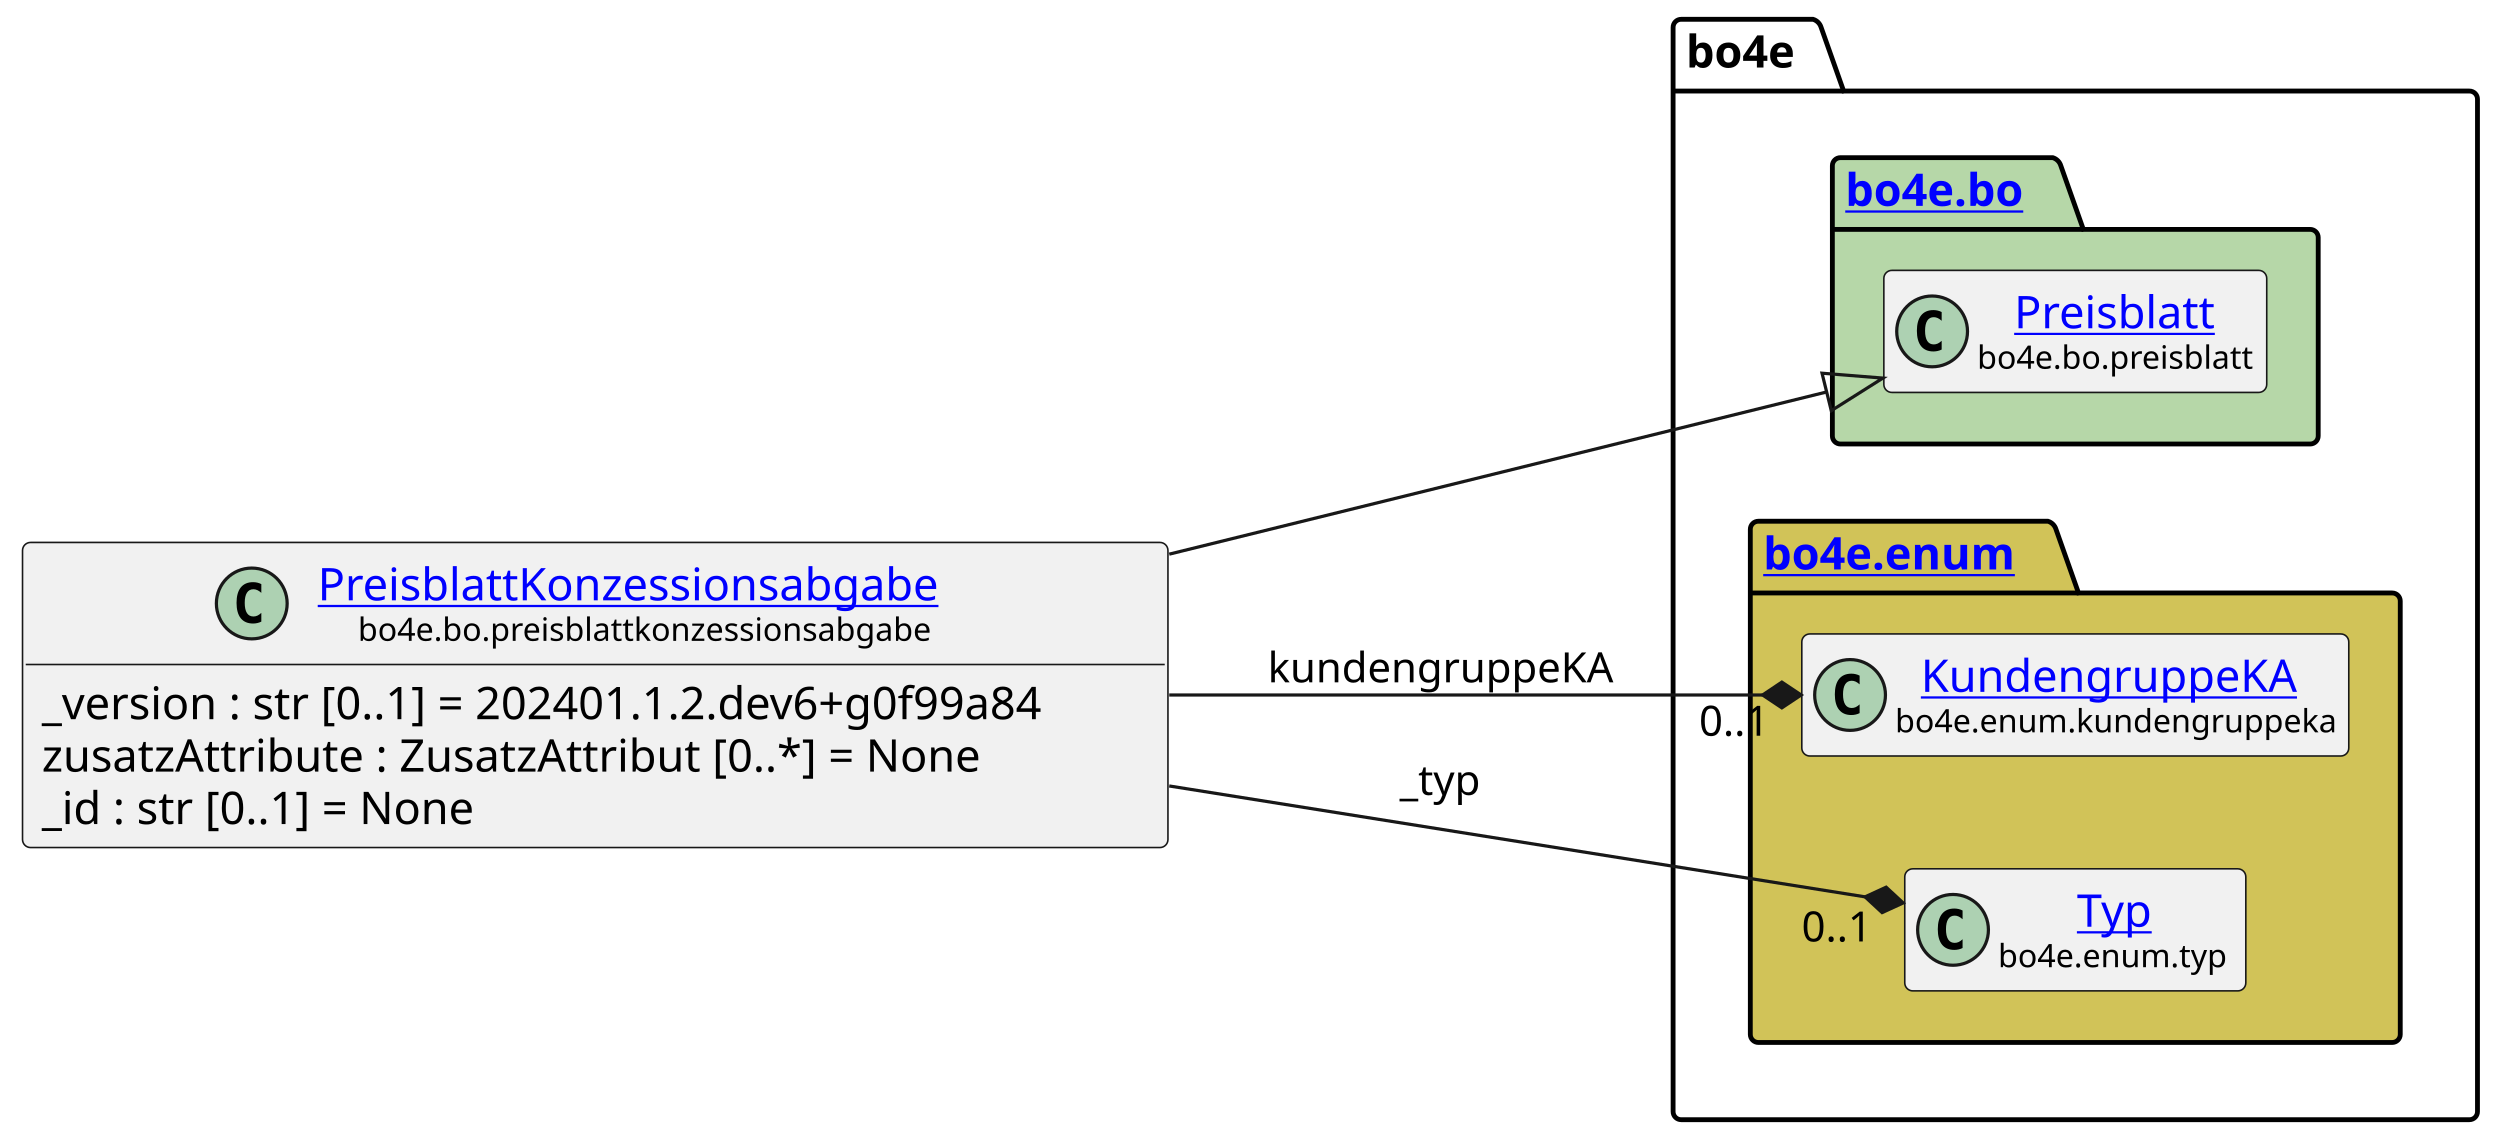
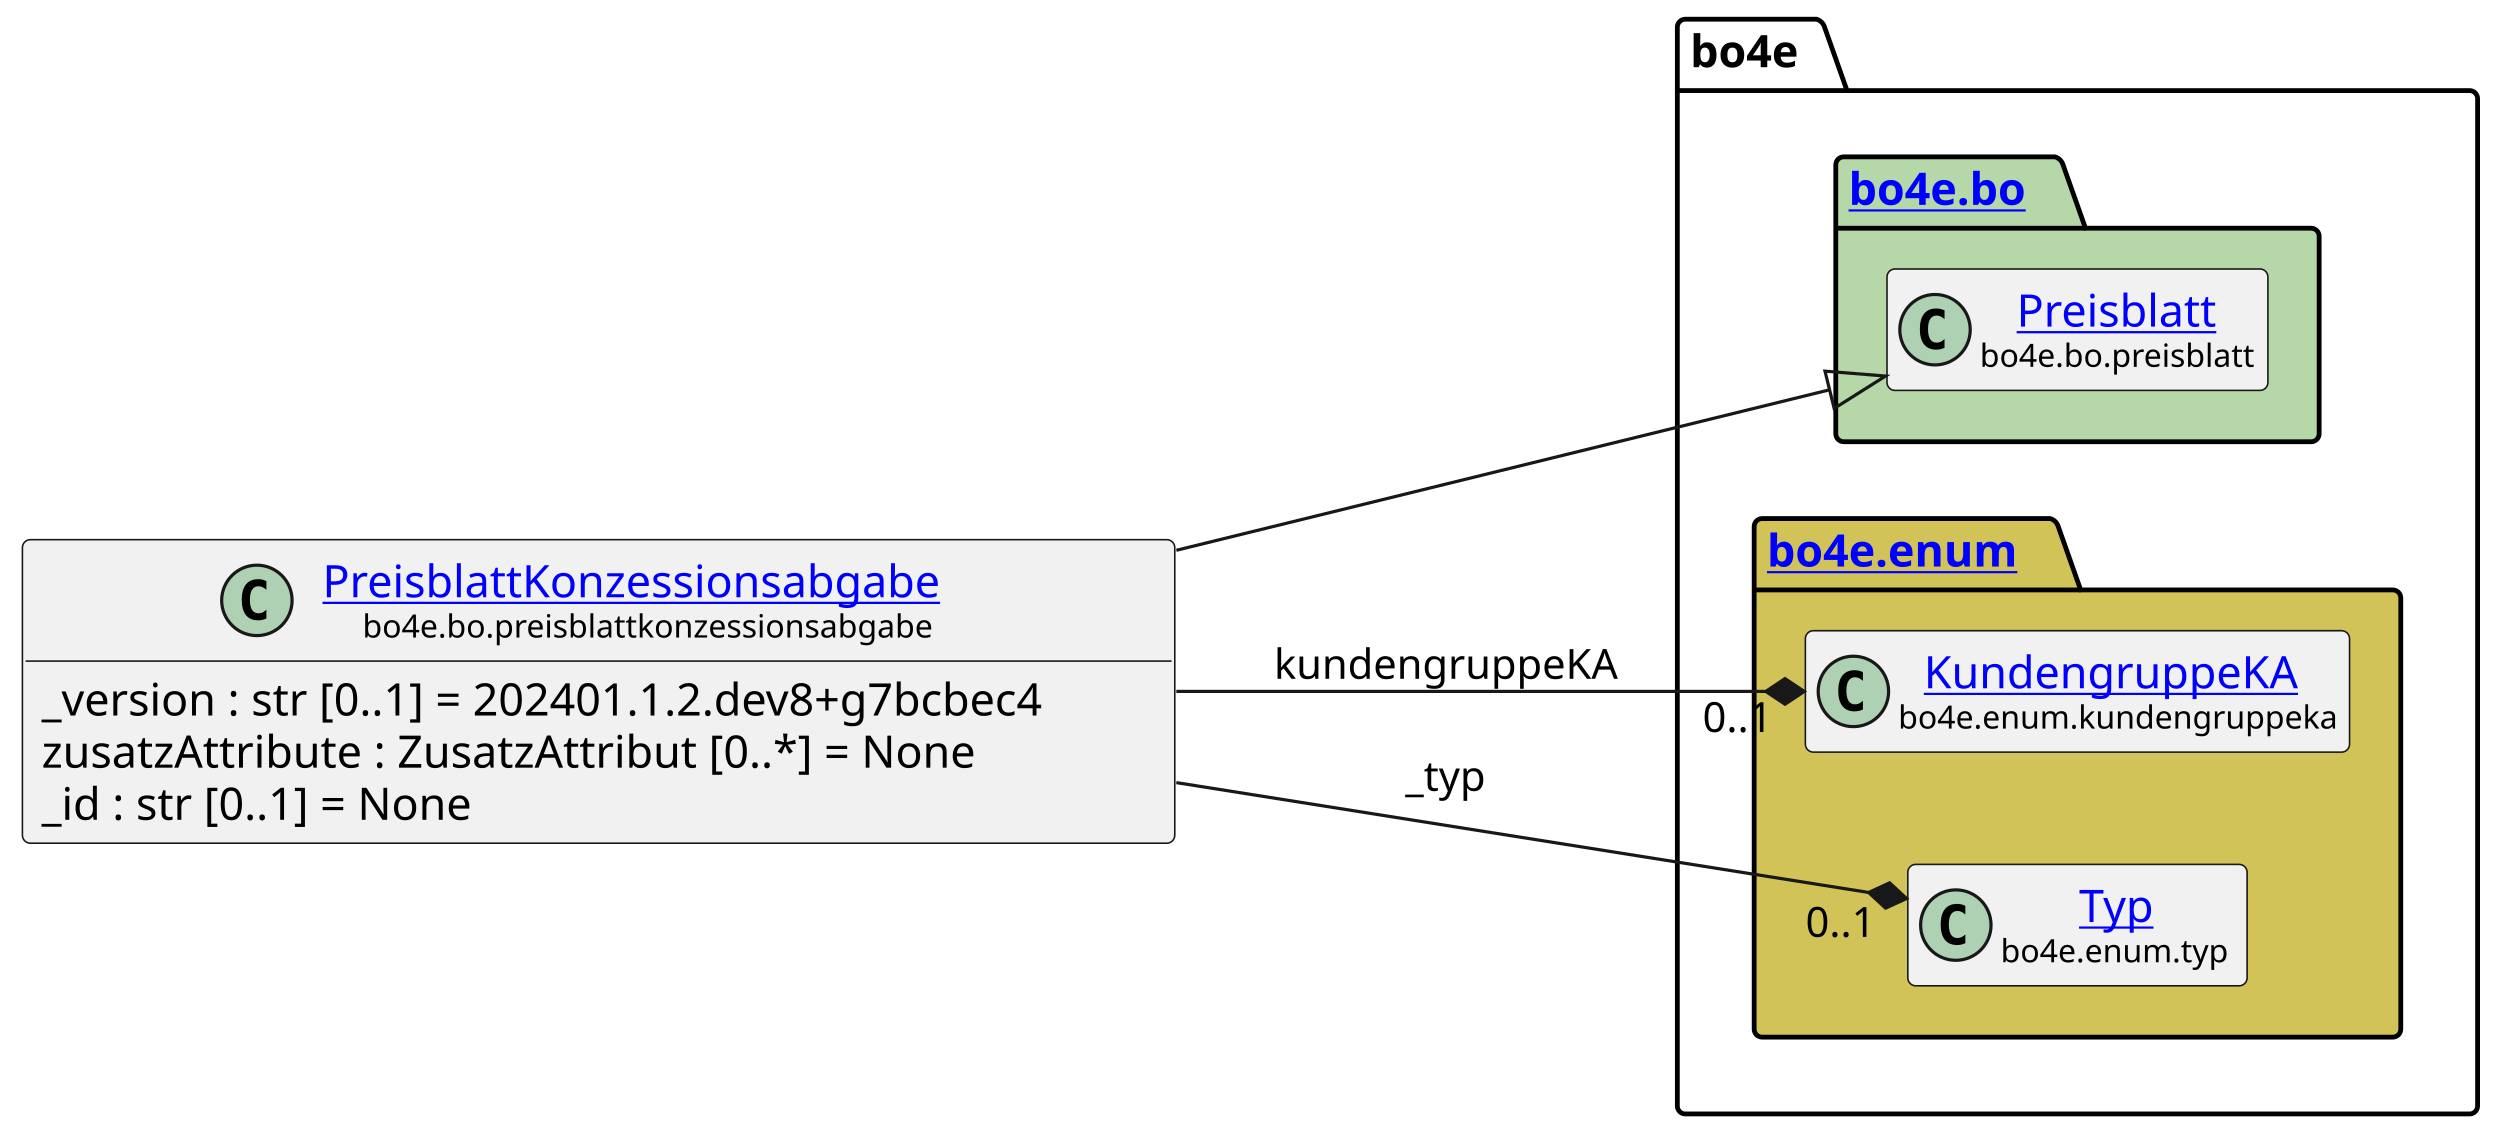
- <svg xmlns="http://www.w3.org/2000/svg" xmlns:xlink="http://www.w3.org/1999/xlink" contentStyleType="text/css" height="355px" preserveAspectRatio="none" style="width:777px;height:355px;background:#FFFFFF;" version="1.1" viewBox="0 0 777 355" width="777px" zoomAndPan="magnify">
+ <svg xmlns="http://www.w3.org/2000/svg" xmlns:xlink="http://www.w3.org/1999/xlink" contentStyleType="text/css" height="355px" preserveAspectRatio="none" style="width:781px;height:355px;background:#FFFFFF;" version="1.1" viewBox="0 0 781 355" width="781px" zoomAndPan="magnify">
  <defs />
  <g>
    <g id="cluster_bo4e">
-       <path d="M522.5,6 L563.5,6 A3.75,3.75 0 0 1 566,8.5 L573,28.297 L767.5,28.297 A2.5,2.5 0 0 1 770,30.797 L770,345.5 A2.5,2.5 0 0 1 767.5,348 L522.5,348 A2.5,2.5 0 0 1 520,345.5 L520,8.5 A2.5,2.5 0 0 1 522.5,6 " fill="none" style="stroke:#000000;stroke-width:1.5;" />
-       <line style="stroke:#000000;stroke-width:1.5;" x1="520" x2="573" y1="28.297" y2="28.297" />
-       <text fill="#000000" font-family="sans-serif" font-size="14" font-weight="bold" lengthAdjust="spacing" textLength="40" x="524" y="20.995">bo4e</text>
+       <path d="M526.5,6 L567.5,6 A3.75,3.75 0 0 1 570,8.5 L577,28.297 L771.5,28.297 A2.5,2.5 0 0 1 774,30.797 L774,345.5 A2.5,2.5 0 0 1 771.5,348 L526.5,348 A2.5,2.5 0 0 1 524,345.5 L524,8.5 A2.5,2.5 0 0 1 526.5,6 " fill="none" style="stroke:#000000;stroke-width:1.5;" />
+       <line style="stroke:#000000;stroke-width:1.5;" x1="524" x2="577" y1="28.297" y2="28.297" />
+       <text fill="#000000" font-family="sans-serif" font-size="14" font-weight="bold" lengthAdjust="spacing" textLength="40" x="528" y="20.995">bo4e</text>
    </g>
    <g id="cluster_bo">
-       <path d="M572,49 L638,49 A3.75,3.75 0 0 1 640.5,51.5 L647.5,71.297 L718,71.297 A2.5,2.5 0 0 1 720.5,73.797 L720.5,135.5 A2.5,2.5 0 0 1 718,138 L572,138 A2.5,2.5 0 0 1 569.5,135.5 L569.5,51.5 A2.5,2.5 0 0 1 572,49 " fill="#B6D7A8" style="stroke:#000000;stroke-width:1.5;" />
-       <line style="stroke:#000000;stroke-width:1.5;" x1="569.5" x2="647.5" y1="71.297" y2="71.297" />
+       <path d="M576,49 L642,49 A3.75,3.75 0 0 1 644.5,51.5 L651.5,71.297 L722,71.297 A2.5,2.5 0 0 1 724.5,73.797 L724.5,135.5 A2.5,2.5 0 0 1 722,138 L576,138 A2.5,2.5 0 0 1 573.5,135.5 L573.5,51.5 A2.5,2.5 0 0 1 576,49 " fill="#B6D7A8" style="stroke:#000000;stroke-width:1.5;" />
+       <line style="stroke:#000000;stroke-width:1.5;" x1="573.5" x2="651.5" y1="71.297" y2="71.297" />
      <a href="https://bo4e.github.io/BO4E-python/latest/api/bo4e.bo.html" target="_top" title="https://bo4e.github.io/BO4E-python/latest/api/bo4e.bo.html" xlink:actuate="onRequest" xlink:href="https://bo4e.github.io/BO4E-python/latest/api/bo4e.bo.html" xlink:show="new" xlink:title="https://bo4e.github.io/BO4E-python/latest/api/bo4e.bo.html" xlink:type="simple">
-         <text fill="#0000FF" font-family="sans-serif" font-size="14" font-weight="bold" lengthAdjust="spacing" text-decoration="underline" textLength="65" x="573.5" y="63.995">bo4e.bo</text>
+         <text fill="#0000FF" font-family="sans-serif" font-size="14" font-weight="bold" lengthAdjust="spacing" text-decoration="underline" textLength="65" x="577.5" y="63.995">bo4e.bo</text>
      </a>
    </g>
    <g id="cluster_enum">
-       <path d="M546.5,162 L636.5,162 A3.75,3.75 0 0 1 639,164.5 L646,184.297 L743.5,184.297 A2.5,2.5 0 0 1 746,186.797 L746,321.5 A2.5,2.5 0 0 1 743.5,324 L546.5,324 A2.5,2.5 0 0 1 544,321.5 L544,164.5 A2.5,2.5 0 0 1 546.5,162 " fill="#D1C358" style="stroke:#000000;stroke-width:1.5;" />
-       <line style="stroke:#000000;stroke-width:1.5;" x1="544" x2="646" y1="184.297" y2="184.297" />
+       <path d="M550.5,162 L640.5,162 A3.75,3.75 0 0 1 643,164.5 L650,184.297 L747.5,184.297 A2.5,2.5 0 0 1 750,186.797 L750,321.5 A2.5,2.5 0 0 1 747.5,324 L550.5,324 A2.5,2.5 0 0 1 548,321.5 L548,164.5 A2.5,2.5 0 0 1 550.5,162 " fill="#D1C358" style="stroke:#000000;stroke-width:1.5;" />
+       <line style="stroke:#000000;stroke-width:1.5;" x1="548" x2="650" y1="184.297" y2="184.297" />
      <a href="https://bo4e.github.io/BO4E-python/latest/api/bo4e.enum.html" target="_top" title="https://bo4e.github.io/BO4E-python/latest/api/bo4e.enum.html" xlink:actuate="onRequest" xlink:href="https://bo4e.github.io/BO4E-python/latest/api/bo4e.enum.html" xlink:show="new" xlink:title="https://bo4e.github.io/BO4E-python/latest/api/bo4e.enum.html" xlink:type="simple">
-         <text fill="#0000FF" font-family="sans-serif" font-size="14" font-weight="bold" lengthAdjust="spacing" text-decoration="underline" textLength="89" x="548" y="176.995">bo4e.enum</text>
+         <text fill="#0000FF" font-family="sans-serif" font-size="14" font-weight="bold" lengthAdjust="spacing" text-decoration="underline" textLength="89" x="552" y="176.995">bo4e.enum</text>
      </a>
    </g>
    <g id="elem_Preisblatt">
-       <rect codeLine="10" fill="#F1F1F1" height="37.938" id="Preisblatt" rx="2.5" ry="2.5" style="stroke:#181818;stroke-width:0.5;" width="119" x="585.5" y="84.03" />
-       <ellipse cx="600.5" cy="102.999" fill="#ADD1B2" rx="11" ry="11" style="stroke:#181818;stroke-width:1.0;" />
-       <path d="M603.469,108.639 Q602.891,108.936 602.25,109.077 Q601.609,109.233 600.906,109.233 Q598.406,109.233 597.078,107.593 Q595.766,105.936 595.766,102.811 Q595.766,99.686 597.078,98.03 Q598.406,96.374 600.906,96.374 Q601.609,96.374 602.25,96.53 Q602.906,96.686 603.469,96.983 L603.469,99.702 Q602.844,99.124 602.25,98.858 Q601.656,98.577 601.031,98.577 Q599.688,98.577 599,99.655 Q598.312,100.718 598.312,102.811 Q598.312,104.905 599,105.983 Q599.688,107.046 601.031,107.046 Q601.656,107.046 602.25,106.78 Q602.844,106.499 603.469,105.921 L603.469,108.639 Z " fill="#000000" />
+       <rect codeLine="10" fill="#F1F1F1" height="37.938" id="Preisblatt" rx="2.5" ry="2.5" style="stroke:#181818;stroke-width:0.5;" width="119" x="589.5" y="84.03" />
+       <ellipse cx="604.5" cy="102.999" fill="#ADD1B2" rx="11" ry="11" style="stroke:#181818;stroke-width:1.0;" />
+       <path d="M607.469,108.639 Q606.891,108.936 606.25,109.077 Q605.609,109.233 604.906,109.233 Q602.406,109.233 601.078,107.593 Q599.766,105.936 599.766,102.811 Q599.766,99.686 601.078,98.03 Q602.406,96.374 604.906,96.374 Q605.609,96.374 606.25,96.53 Q606.906,96.686 607.469,96.983 L607.469,99.702 Q606.844,99.124 606.25,98.858 Q605.656,98.577 605.031,98.577 Q603.688,98.577 603,99.655 Q602.312,100.718 602.312,102.811 Q602.312,104.905 603,105.983 Q603.688,107.046 605.031,107.046 Q605.656,107.046 606.25,106.78 Q606.844,106.499 607.469,105.921 L607.469,108.639 Z " fill="#000000" />
      <a href="https://bo4e.github.io/BO4E-python/latest/api/bo4e.bo.html#bo4e.bo.preisblatt.Preisblatt" target="_top" title="https://bo4e.github.io/BO4E-python/latest/api/bo4e.bo.html#bo4e.bo.preisblatt.Preisblatt" xlink:actuate="onRequest" xlink:href="https://bo4e.github.io/BO4E-python/latest/api/bo4e.bo.html#bo4e.bo.preisblatt.Preisblatt" xlink:show="new" xlink:title="https://bo4e.github.io/BO4E-python/latest/api/bo4e.bo.html#bo4e.bo.preisblatt.Preisblatt" xlink:type="simple">
-         <text fill="#0000FF" font-family="sans-serif" font-size="14" lengthAdjust="spacing" text-decoration="underline" textLength="64" x="626" y="102.025">Preisblatt</text>
+         <text fill="#0000FF" font-family="sans-serif" font-size="14" lengthAdjust="spacing" text-decoration="underline" textLength="64" x="630" y="102.025">Preisblatt</text>
      </a>
-       <text fill="#000000" font-family="sans-serif" font-size="10" lengthAdjust="spacing" textLength="87" x="614.5" y="114.609">bo4e.bo.preisblatt</text>
+       <text fill="#000000" font-family="sans-serif" font-size="10" lengthAdjust="spacing" textLength="87" x="618.5" y="114.609">bo4e.bo.preisblatt</text>
    </g>
    <g id="elem_KundengruppeKA">
-       <rect codeLine="13" fill="#F1F1F1" height="37.938" id="KundengruppeKA" rx="2.5" ry="2.5" style="stroke:#181818;stroke-width:0.5;" width="170" x="560" y="197.03" />
-       <ellipse cx="575" cy="215.999" fill="#ADD1B2" rx="11" ry="11" style="stroke:#181818;stroke-width:1.0;" />
-       <path d="M577.969,221.639 Q577.391,221.936 576.75,222.077 Q576.109,222.233 575.406,222.233 Q572.906,222.233 571.578,220.593 Q570.266,218.936 570.266,215.811 Q570.266,212.686 571.578,211.03 Q572.906,209.374 575.406,209.374 Q576.109,209.374 576.75,209.53 Q577.406,209.686 577.969,209.983 L577.969,212.702 Q577.344,212.124 576.75,211.858 Q576.156,211.577 575.531,211.577 Q574.188,211.577 573.5,212.655 Q572.812,213.718 572.812,215.811 Q572.812,217.905 573.5,218.983 Q574.188,220.046 575.531,220.046 Q576.156,220.046 576.75,219.78 Q577.344,219.499 577.969,218.921 L577.969,221.639 Z " fill="#000000" />
+       <rect codeLine="13" fill="#F1F1F1" height="37.938" id="KundengruppeKA" rx="2.5" ry="2.5" style="stroke:#181818;stroke-width:0.5;" width="170" x="564" y="197.03" />
+       <ellipse cx="579" cy="215.999" fill="#ADD1B2" rx="11" ry="11" style="stroke:#181818;stroke-width:1.0;" />
+       <path d="M581.969,221.639 Q581.391,221.936 580.75,222.077 Q580.109,222.233 579.406,222.233 Q576.906,222.233 575.578,220.593 Q574.266,218.936 574.266,215.811 Q574.266,212.686 575.578,211.03 Q576.906,209.374 579.406,209.374 Q580.109,209.374 580.75,209.53 Q581.406,209.686 581.969,209.983 L581.969,212.702 Q581.344,212.124 580.75,211.858 Q580.156,211.577 579.531,211.577 Q578.188,211.577 577.5,212.655 Q576.812,213.718 576.812,215.811 Q576.812,217.905 577.5,218.983 Q578.188,220.046 579.531,220.046 Q580.156,220.046 580.75,219.78 Q581.344,219.499 581.969,218.921 L581.969,221.639 Z " fill="#000000" />
      <a href="https://bo4e.github.io/BO4E-python/latest/api/bo4e.enum.html#bo4e.enum.kundengruppeka.KundengruppeKA" target="_top" title="https://bo4e.github.io/BO4E-python/latest/api/bo4e.enum.html#bo4e.enum.kundengruppeka.KundengruppeKA" xlink:actuate="onRequest" xlink:href="https://bo4e.github.io/BO4E-python/latest/api/bo4e.enum.html#bo4e.enum.kundengruppeka.KundengruppeKA" xlink:show="new" xlink:title="https://bo4e.github.io/BO4E-python/latest/api/bo4e.enum.html#bo4e.enum.kundengruppeka.KundengruppeKA" xlink:type="simple">
-         <text fill="#0000FF" font-family="sans-serif" font-size="14" lengthAdjust="spacing" text-decoration="underline" textLength="122" x="597" y="215.025">KundengruppeKA</text>
+         <text fill="#0000FF" font-family="sans-serif" font-size="14" lengthAdjust="spacing" text-decoration="underline" textLength="122" x="601" y="215.025">KundengruppeKA</text>
      </a>
-       <text fill="#000000" font-family="sans-serif" font-size="10" lengthAdjust="spacing" textLength="138" x="589" y="227.609">bo4e.enum.kundengruppeka</text>
+       <text fill="#000000" font-family="sans-serif" font-size="10" lengthAdjust="spacing" textLength="138" x="593" y="227.609">bo4e.enum.kundengruppeka</text>
    </g>
    <g id="elem_Typ">
-       <rect codeLine="14" fill="#F1F1F1" height="37.938" id="Typ" rx="2.5" ry="2.5" style="stroke:#181818;stroke-width:0.5;" width="106" x="592" y="270.03" />
-       <ellipse cx="607" cy="288.999" fill="#ADD1B2" rx="11" ry="11" style="stroke:#181818;stroke-width:1.0;" />
-       <path d="M609.969,294.639 Q609.391,294.936 608.75,295.077 Q608.109,295.233 607.406,295.233 Q604.906,295.233 603.578,293.592 Q602.266,291.936 602.266,288.811 Q602.266,285.686 603.578,284.03 Q604.906,282.374 607.406,282.374 Q608.109,282.374 608.75,282.53 Q609.406,282.686 609.969,282.983 L609.969,285.702 Q609.344,285.124 608.75,284.858 Q608.156,284.577 607.531,284.577 Q606.188,284.577 605.5,285.655 Q604.812,286.717 604.812,288.811 Q604.812,290.905 605.5,291.983 Q606.188,293.046 607.531,293.046 Q608.156,293.046 608.75,292.78 Q609.344,292.499 609.969,291.921 L609.969,294.639 Z " fill="#000000" />
+       <rect codeLine="14" fill="#F1F1F1" height="37.938" id="Typ" rx="2.5" ry="2.5" style="stroke:#181818;stroke-width:0.5;" width="106" x="596" y="270.03" />
+       <ellipse cx="611" cy="288.999" fill="#ADD1B2" rx="11" ry="11" style="stroke:#181818;stroke-width:1.0;" />
+       <path d="M613.969,294.639 Q613.391,294.936 612.75,295.077 Q612.109,295.233 611.406,295.233 Q608.906,295.233 607.578,293.592 Q606.266,291.936 606.266,288.811 Q606.266,285.686 607.578,284.03 Q608.906,282.374 611.406,282.374 Q612.109,282.374 612.75,282.53 Q613.406,282.686 613.969,282.983 L613.969,285.702 Q613.344,285.124 612.75,284.858 Q612.156,284.577 611.531,284.577 Q610.188,284.577 609.5,285.655 Q608.812,286.717 608.812,288.811 Q608.812,290.905 609.5,291.983 Q610.188,293.046 611.531,293.046 Q612.156,293.046 612.75,292.78 Q613.344,292.499 613.969,291.921 L613.969,294.639 Z " fill="#000000" />
      <a href="https://bo4e.github.io/BO4E-python/latest/api/bo4e.enum.html#bo4e.enum.typ.Typ" target="_top" title="https://bo4e.github.io/BO4E-python/latest/api/bo4e.enum.html#bo4e.enum.typ.Typ" xlink:actuate="onRequest" xlink:href="https://bo4e.github.io/BO4E-python/latest/api/bo4e.enum.html#bo4e.enum.typ.Typ" xlink:show="new" xlink:title="https://bo4e.github.io/BO4E-python/latest/api/bo4e.enum.html#bo4e.enum.typ.Typ" xlink:type="simple">
-         <text fill="#0000FF" font-family="sans-serif" font-size="14" lengthAdjust="spacing" text-decoration="underline" textLength="25" x="645.5" y="288.025">Typ</text>
+         <text fill="#0000FF" font-family="sans-serif" font-size="14" lengthAdjust="spacing" text-decoration="underline" textLength="25" x="649.5" y="288.025">Typ</text>
      </a>
-       <text fill="#000000" font-family="sans-serif" font-size="10" lengthAdjust="spacing" textLength="74" x="621" y="300.609">bo4e.enum.typ</text>
+       <text fill="#000000" font-family="sans-serif" font-size="10" lengthAdjust="spacing" textLength="74" x="625" y="300.609">bo4e.enum.typ</text>
    </g>
    <g id="elem_PreisblattKonzessionsabgabe">
-       <rect codeLine="3" fill="#F1F1F1" height="94.828" id="PreisblattKonzessionsabgabe" rx="2.5" ry="2.5" style="stroke:#181818;stroke-width:0.5;" width="356" x="7" y="168.59" />
-       <ellipse cx="78.25" cy="187.559" fill="#ADD1B2" rx="11" ry="11" style="stroke:#181818;stroke-width:1.0;" />
-       <path d="M81.219,193.199 Q80.641,193.496 80,193.637 Q79.359,193.793 78.656,193.793 Q76.156,193.793 74.828,192.153 Q73.516,190.496 73.516,187.371 Q73.516,184.246 74.828,182.59 Q76.156,180.934 78.656,180.934 Q79.359,180.934 80,181.09 Q80.656,181.246 81.219,181.543 L81.219,184.262 Q80.594,183.684 80,183.418 Q79.406,183.137 78.781,183.137 Q77.438,183.137 76.75,184.215 Q76.062,185.278 76.062,187.371 Q76.062,189.465 76.75,190.543 Q77.438,191.606 78.781,191.606 Q79.406,191.606 80,191.34 Q80.594,191.059 81.219,190.481 L81.219,193.199 Z " fill="#000000" />
+       <rect codeLine="3" fill="#F1F1F1" height="94.828" id="PreisblattKonzessionsabgabe" rx="2.5" ry="2.5" style="stroke:#181818;stroke-width:0.5;" width="360" x="7" y="168.59" />
+       <ellipse cx="80.25" cy="187.559" fill="#ADD1B2" rx="11" ry="11" style="stroke:#181818;stroke-width:1.0;" />
+       <path d="M83.219,193.199 Q82.641,193.496 82,193.637 Q81.359,193.793 80.656,193.793 Q78.156,193.793 76.828,192.153 Q75.516,190.496 75.516,187.371 Q75.516,184.246 76.828,182.59 Q78.156,180.934 80.656,180.934 Q81.359,180.934 82,181.09 Q82.656,181.246 83.219,181.543 L83.219,184.262 Q82.594,183.684 82,183.418 Q81.406,183.137 80.781,183.137 Q79.438,183.137 78.75,184.215 Q78.062,185.278 78.062,187.371 Q78.062,189.465 78.75,190.543 Q79.438,191.606 80.781,191.606 Q81.406,191.606 82,191.34 Q82.594,191.059 83.219,190.481 L83.219,193.199 Z " fill="#000000" />
      <a href="https://bo4e.github.io/BO4E-python/latest/api/bo4e.bo.html#bo4e.bo.preisblattkonzessionsabgabe.PreisblattKonzessionsabgabe" target="_top" title="https://bo4e.github.io/BO4E-python/latest/api/bo4e.bo.html#bo4e.bo.preisblattkonzessionsabgabe.PreisblattKonzessionsabgabe" xlink:actuate="onRequest" xlink:href="https://bo4e.github.io/BO4E-python/latest/api/bo4e.bo.html#bo4e.bo.preisblattkonzessionsabgabe.PreisblattKonzessionsabgabe" xlink:show="new" xlink:title="https://bo4e.github.io/BO4E-python/latest/api/bo4e.bo.html#bo4e.bo.preisblattkonzessionsabgabe.PreisblattKonzessionsabgabe" xlink:type="simple">
-         <text fill="#0000FF" font-family="sans-serif" font-size="14" lengthAdjust="spacing" text-decoration="underline" textLength="205" x="98.75" y="186.585">PreisblattKonzessionsabgabe</text>
+         <text fill="#0000FF" font-family="sans-serif" font-size="14" lengthAdjust="spacing" text-decoration="underline" textLength="205" x="100.75" y="186.585">PreisblattKonzessionsabgabe</text>
      </a>
-       <text fill="#000000" font-family="sans-serif" font-size="10" lengthAdjust="spacing" textLength="180" x="111.25" y="199.169">bo4e.bo.preisblattkonzessionsabgabe</text>
-       <line style="stroke:#181818;stroke-width:0.5;" x1="8" x2="362" y1="206.528" y2="206.528" />
-       <text fill="#000000" font-family="sans-serif" font-size="14" lengthAdjust="spacing" textLength="344" x="13" y="223.523">_version : str [0..1] = 202401.1.2.dev6+g0f99a84</text>
+       <text fill="#000000" font-family="sans-serif" font-size="10" lengthAdjust="spacing" textLength="180" x="113.25" y="199.169">bo4e.bo.preisblattkonzessionsabgabe</text>
+       <line style="stroke:#181818;stroke-width:0.5;" x1="8" x2="366" y1="206.528" y2="206.528" />
+       <text fill="#000000" font-family="sans-serif" font-size="14" lengthAdjust="spacing" textLength="348" x="13" y="223.523">_version : str [0..1] = 202401.1.2.dev8+g7bcbec4</text>
      <text fill="#000000" font-family="sans-serif" font-size="14" lengthAdjust="spacing" textLength="311" x="13" y="239.82">zusatzAttribute : ZusatzAttribut [0..*] = None</text>
      <text fill="#000000" font-family="sans-serif" font-size="14" lengthAdjust="spacing" textLength="147" x="13" y="256.116">_id : str [0..1] = None</text>
    </g>
    <g id="link_PreisblattKonzessionsabgabe_Preisblatt">
-       <path codeLine="17" d="M363.4,172.23 C442.02,152.83 511.724,135.63 567.724,121.82 " fill="none" id="PreisblattKonzessionsabgabe-to-Preisblatt" style="stroke:#181818;stroke-width:1.0;" />
-       <polygon fill="none" points="585.2,117.51,566.287,115.994,569.16,127.645,585.2,117.51" style="stroke:#181818;stroke-width:1.0;" />
+       <path codeLine="17" d="M367.49,171.91 C446.16,152.58 515.63,135.514 571.56,121.774 " fill="none" id="PreisblattKonzessionsabgabe-to-Preisblatt" style="stroke:#181818;stroke-width:1.0;" />
+       <polygon fill="none" points="589.04,117.48,570.128,115.948,572.991,127.601,589.04,117.48" style="stroke:#181818;stroke-width:1.0;" />
    </g>
    <g id="link_PreisblattKonzessionsabgabe_Typ">
-       <path codeLine="18" d="M363.4,244.28 C445.04,257.29 524.059,269.882 579.659,278.742 " fill="none" id="PreisblattKonzessionsabgabe-to-Typ" style="stroke:#181818;stroke-width:1.0;" />
-       <polygon fill="#181818" points="591.51,280.63,586.214,275.736,579.659,278.742,584.955,283.636,591.51,280.63" style="stroke:#181818;stroke-width:1.0;" />
-       <text fill="#000000" font-family="sans-serif" font-size="13" lengthAdjust="spacing" textLength="27" x="435" y="247.067">_typ</text>
-       <text fill="#000000" font-family="sans-serif" font-size="13" lengthAdjust="spacing" textLength="24" x="559.938" y="292.604">0..1</text>
+       <path codeLine="18" d="M367.49,244.49 C449.31,257.47 528.238,269.999 583.758,278.809 " fill="none" id="PreisblattKonzessionsabgabe-to-Typ" style="stroke:#181818;stroke-width:1.0;" />
+       <polygon fill="#181818" points="595.61,280.69,590.311,275.799,583.758,278.809,589.057,283.7,595.61,280.69" style="stroke:#181818;stroke-width:1.0;" />
+       <text fill="#000000" font-family="sans-serif" font-size="13" lengthAdjust="spacing" textLength="27" x="439" y="247.067">_typ</text>
+       <text fill="#000000" font-family="sans-serif" font-size="13" lengthAdjust="spacing" textLength="24" x="564.049" y="292.671">0..1</text>
    </g>
    <g id="link_PreisblattKonzessionsabgabe_KundengruppeKA">
-       <path codeLine="19" d="M363.4,216 C430.95,216 492.82,216 547.8,216 " fill="none" id="PreisblattKonzessionsabgabe-to-KundengruppeKA" style="stroke:#181818;stroke-width:1.0;" />
-       <polygon fill="#181818" points="559.8,216,553.8,212,547.8,216,553.8,220,559.8,216" style="stroke:#181818;stroke-width:1.0;" />
-       <text fill="#000000" font-family="sans-serif" font-size="13" lengthAdjust="spacing" textLength="109" x="394" y="212.067">kundengruppeKA</text>
-       <text fill="#000000" font-family="sans-serif" font-size="13" lengthAdjust="spacing" textLength="24" x="528.054" y="228.67">0..1</text>
+       <path codeLine="19" d="M367.49,216 C435.06,216 496.75,216 551.64,216 " fill="none" id="PreisblattKonzessionsabgabe-to-KundengruppeKA" style="stroke:#181818;stroke-width:1.0;" />
+       <polygon fill="#181818" points="563.64,216,557.64,212,551.64,216,557.64,220,563.64,216" style="stroke:#181818;stroke-width:1.0;" />
+       <text fill="#000000" font-family="sans-serif" font-size="13" lengthAdjust="spacing" textLength="109" x="398" y="212.067">kundengruppeKA</text>
+       <text fill="#000000" font-family="sans-serif" font-size="13" lengthAdjust="spacing" textLength="24" x="531.882" y="228.67">0..1</text>
    </g>
  </g>
</svg>
